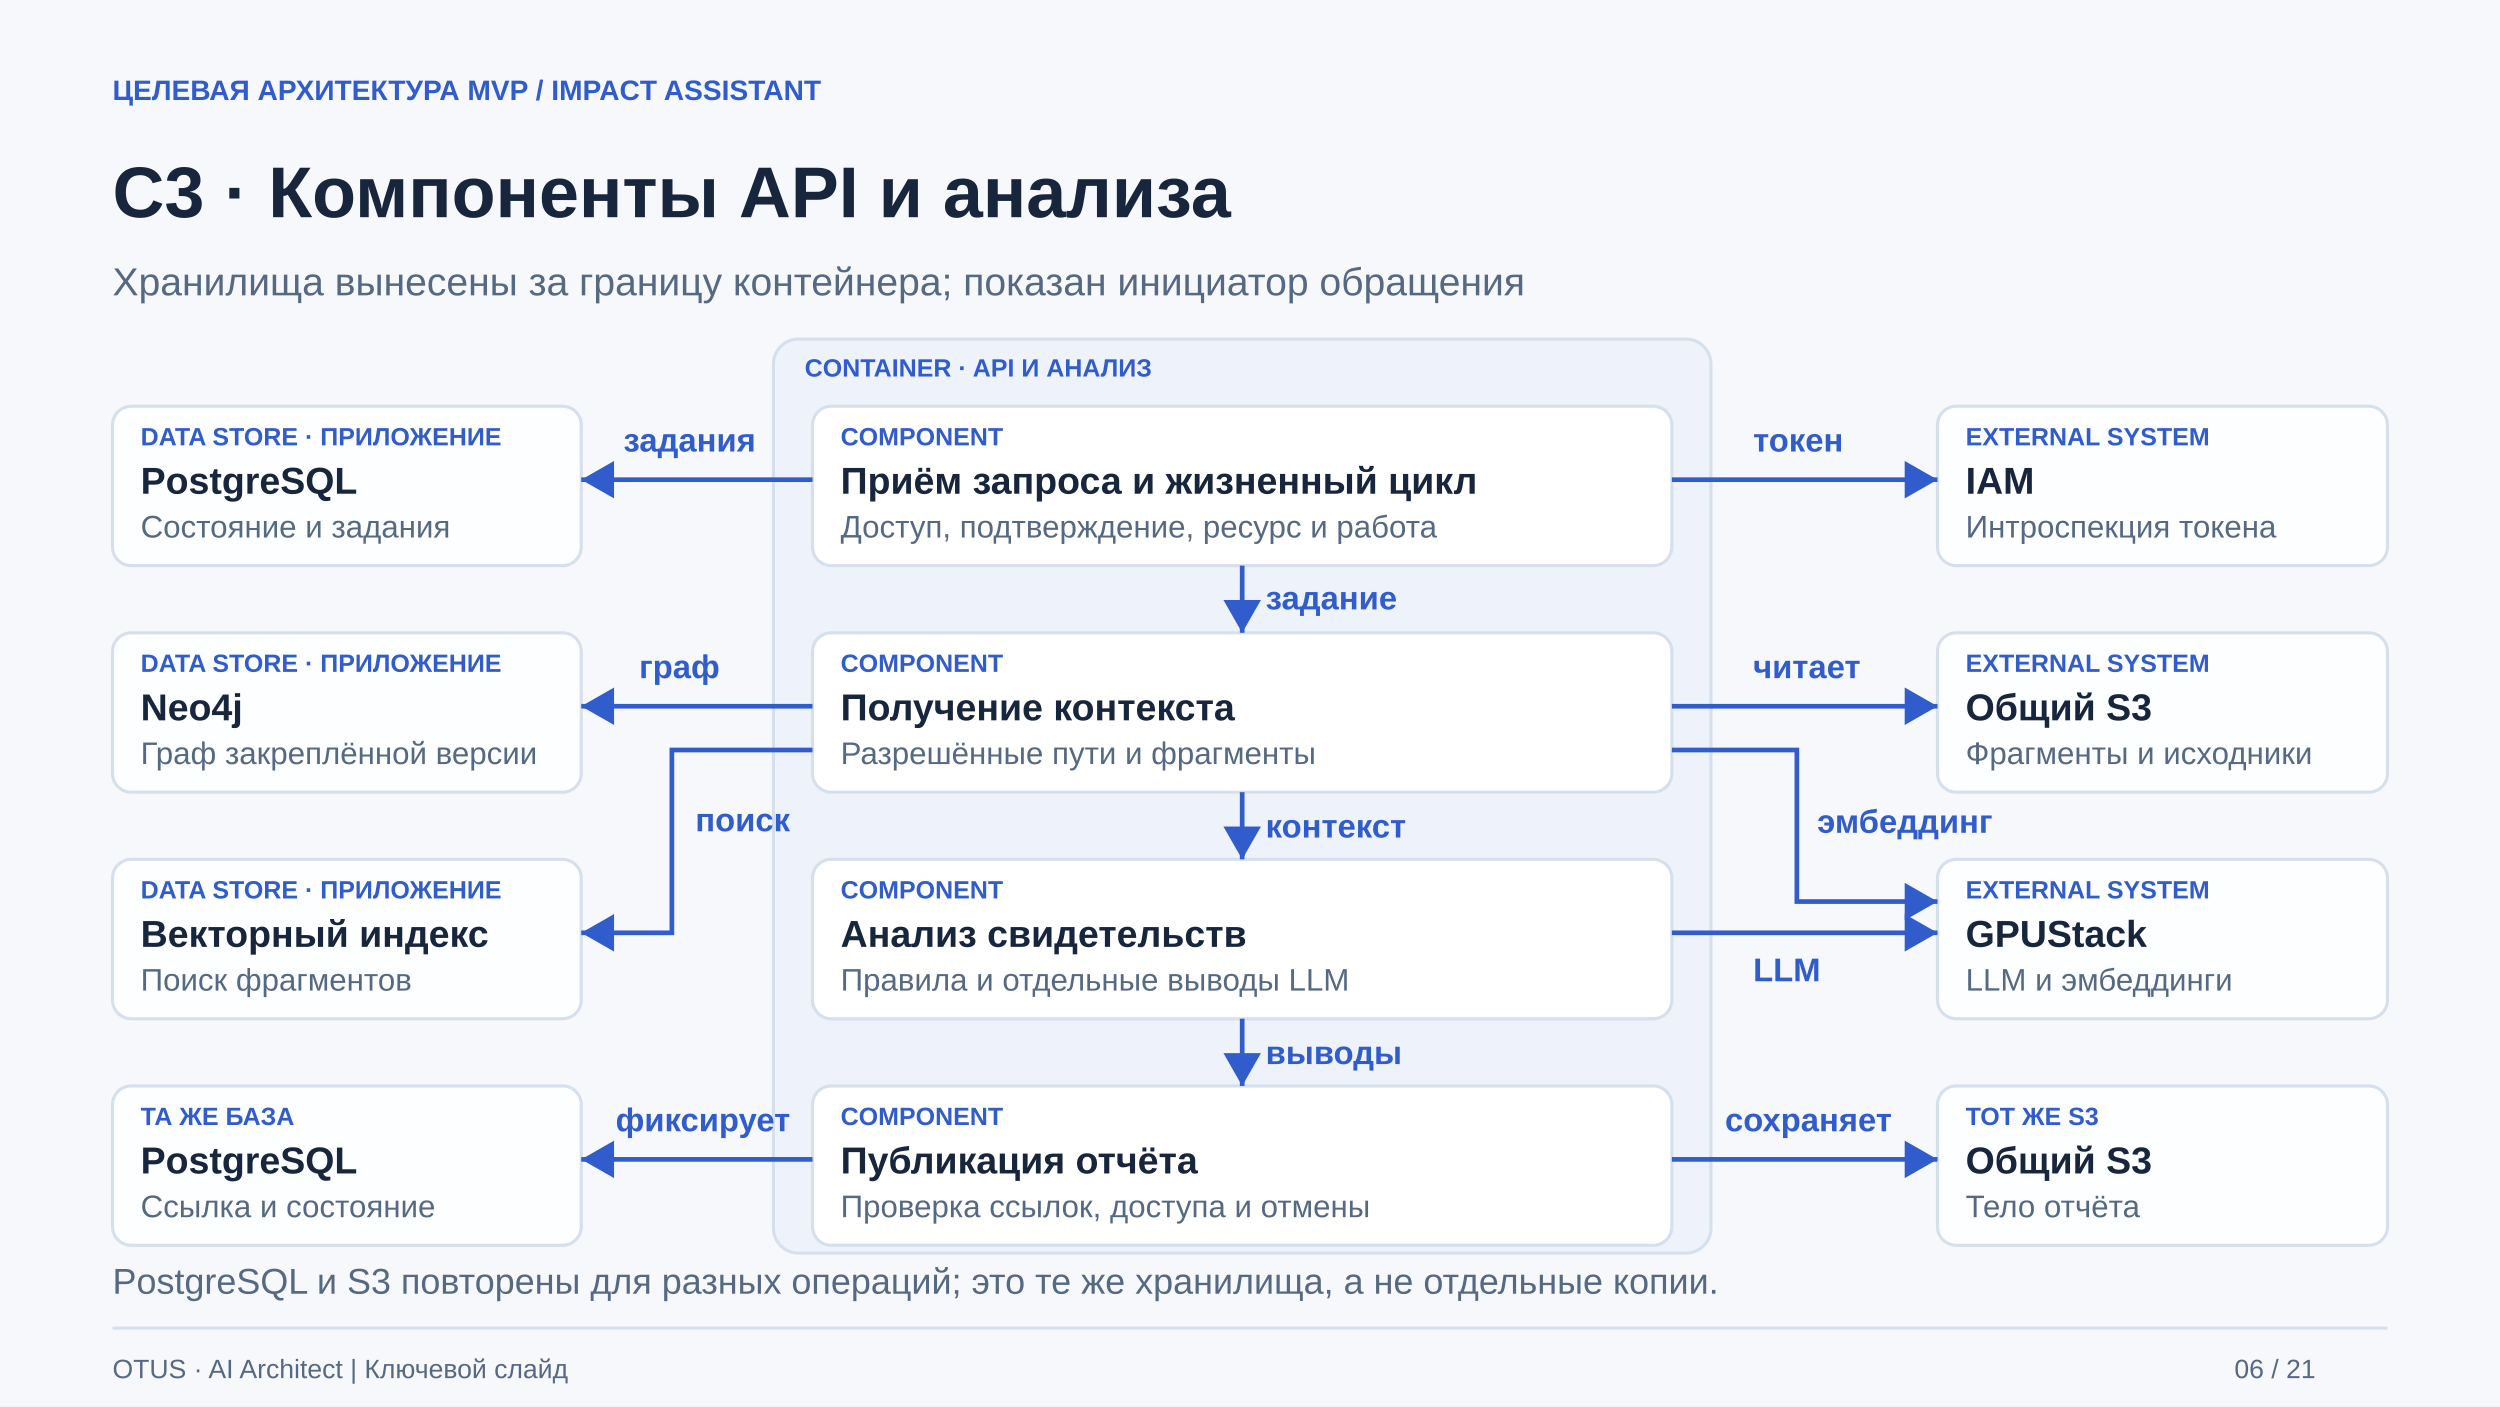
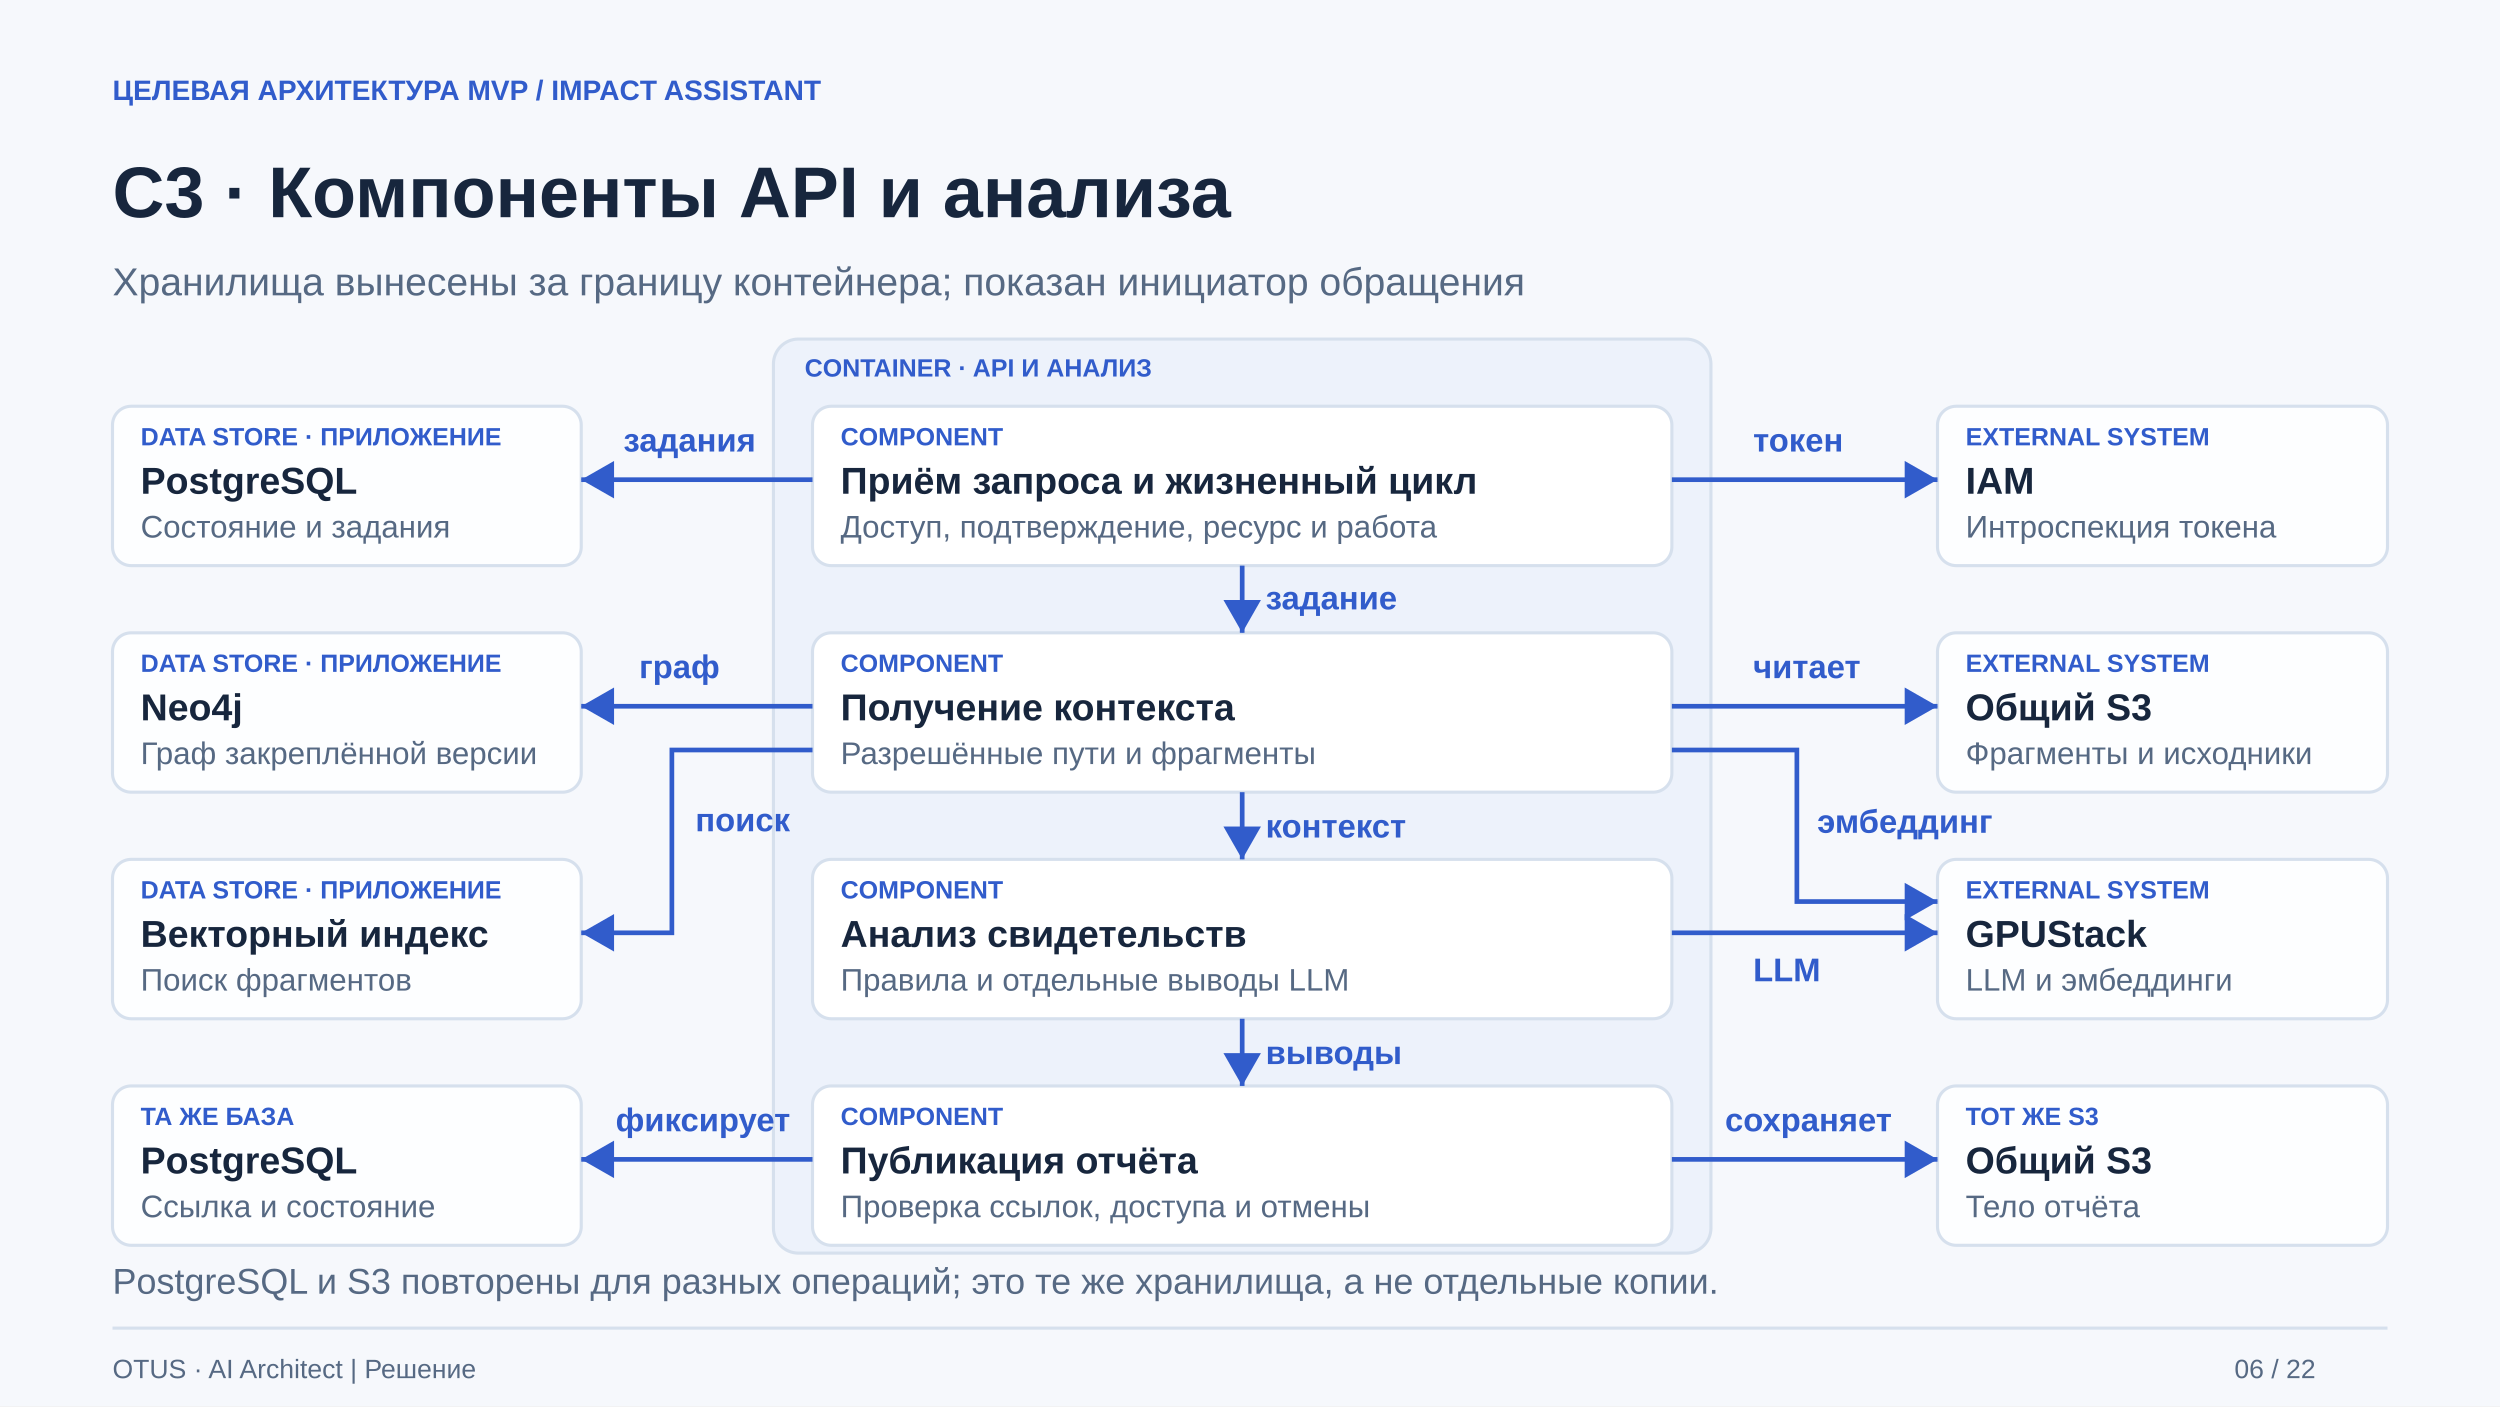
<svg xmlns="http://www.w3.org/2000/svg" width="1600" height="900" viewBox="0 0 1600 900" role="img" aria-labelledby="title desc">
  <defs>
    <marker id="arrow" markerWidth="10" markerHeight="10" refX="8" refY="5" orient="auto">
      <path d="M1 1L8 5L1 9Z" fill="#315CCB" />
    </marker>
  </defs>
  <g font-family="Arial, sans-serif">
    <rect width="1600" height="900" fill="#F6F8FC" />
    <text x="72" y="64" font-size="18" fill="#315CCB" font-weight="700">ЦЕЛЕВАЯ АРХИТЕКТУРА MVP  /  IMPACT ASSISTANT</text>
    <text x="72" y="139" font-size="46" fill="#17263D" font-weight="700">C3 · Компоненты API и анализа</text>
    <text x="72" y="189" font-size="25" fill="#566983" font-weight="400">Хранилища вынесены за границу контейнера; показан инициатор обращения</text>
    <rect x="495" y="217" width="600" height="585" rx="16" fill="#EDF2FB" stroke="#D6E0ED" stroke-width="2" />
    <text x="515" y="241" font-size="16" fill="#315CCB" font-weight="700">CONTAINER · API И АНАЛИЗ</text>
    <rect x="520" y="260" width="550" height="102" rx="12" fill="#FFFFFF" stroke="#D6E0ED" stroke-width="2" />
    <text x="538" y="285" font-size="16" fill="#315CCB" font-weight="700">COMPONENT</text>
    <text x="538" y="316" font-size="24" fill="#17263D" font-weight="700">Приём запроса и жизненный цикл</text>
    <text x="538" y="344" font-size="20" fill="#566983" font-weight="400">Доступ, подтверждение, ресурс и работа</text>
    <rect x="520" y="405" width="550" height="102" rx="12" fill="#FFFFFF" stroke="#D6E0ED" stroke-width="2" />
    <text x="538" y="430" font-size="16" fill="#315CCB" font-weight="700">COMPONENT</text>
    <text x="538" y="461" font-size="24" fill="#17263D" font-weight="700">Получение контекста</text>
    <text x="538" y="489" font-size="20" fill="#566983" font-weight="400">Разрешённые пути и фрагменты</text>
    <rect x="520" y="550" width="550" height="102" rx="12" fill="#FFFFFF" stroke="#D6E0ED" stroke-width="2" />
    <text x="538" y="575" font-size="16" fill="#315CCB" font-weight="700">COMPONENT</text>
    <text x="538" y="606" font-size="24" fill="#17263D" font-weight="700">Анализ свидетельств</text>
    <text x="538" y="634" font-size="20" fill="#566983" font-weight="400">Правила и отдельные выводы LLM</text>
    <rect x="520" y="695" width="550" height="102" rx="12" fill="#FFFFFF" stroke="#D6E0ED" stroke-width="2" />
    <text x="538" y="720" font-size="16" fill="#315CCB" font-weight="700">COMPONENT</text>
    <text x="538" y="751" font-size="24" fill="#17263D" font-weight="700">Публикация отчёта</text>
    <text x="538" y="779" font-size="20" fill="#566983" font-weight="400">Проверка ссылок, доступа и отмены</text>
    <rect x="72" y="260" width="300" height="102" rx="12" fill="#FDFEFF" stroke="#D6E0ED" stroke-width="2" />
    <text x="90" y="285" font-size="16" fill="#315CCB" font-weight="700">DATA STORE · ПРИЛОЖЕНИЕ</text>
    <text x="90" y="316" font-size="24" fill="#17263D" font-weight="700">PostgreSQL</text>
    <text x="90" y="344" font-size="20" fill="#566983" font-weight="400">Состояние и задания</text>
    <rect x="72" y="405" width="300" height="102" rx="12" fill="#FDFEFF" stroke="#D6E0ED" stroke-width="2" />
    <text x="90" y="430" font-size="16" fill="#315CCB" font-weight="700">DATA STORE · ПРИЛОЖЕНИЕ</text>
    <text x="90" y="461" font-size="24" fill="#17263D" font-weight="700">Neo4j</text>
    <text x="90" y="489" font-size="20" fill="#566983" font-weight="400">Граф закреплённой версии</text>
    <rect x="72" y="550" width="300" height="102" rx="12" fill="#FDFEFF" stroke="#D6E0ED" stroke-width="2" />
    <text x="90" y="575" font-size="16" fill="#315CCB" font-weight="700">DATA STORE · ПРИЛОЖЕНИЕ</text>
    <text x="90" y="606" font-size="24" fill="#17263D" font-weight="700">Векторный индекс</text>
    <text x="90" y="634" font-size="20" fill="#566983" font-weight="400">Поиск фрагментов</text>
    <rect x="72" y="695" width="300" height="102" rx="12" fill="#FDFEFF" stroke="#D6E0ED" stroke-width="2" />
    <text x="90" y="720" font-size="16" fill="#315CCB" font-weight="700">ТА ЖЕ БАЗА</text>
    <text x="90" y="751" font-size="24" fill="#17263D" font-weight="700">PostgreSQL</text>
    <text x="90" y="779" font-size="20" fill="#566983" font-weight="400">Ссылка и состояние</text>
    <rect x="1240" y="260" width="288" height="102" rx="12" fill="#FDFEFF" stroke="#D6E0ED" stroke-width="2" />
    <text x="1258" y="285" font-size="16" fill="#315CCB" font-weight="700">EXTERNAL SYSTEM</text>
    <text x="1258" y="316" font-size="24" fill="#17263D" font-weight="700">IAM</text>
    <text x="1258" y="344" font-size="20" fill="#566983" font-weight="400">Интроспекция токена</text>
    <rect x="1240" y="405" width="288" height="102" rx="12" fill="#FDFEFF" stroke="#D6E0ED" stroke-width="2" />
    <text x="1258" y="430" font-size="16" fill="#315CCB" font-weight="700">EXTERNAL SYSTEM</text>
    <text x="1258" y="461" font-size="24" fill="#17263D" font-weight="700">Общий S3</text>
    <text x="1258" y="489" font-size="20" fill="#566983" font-weight="400">Фрагменты и исходники</text>
    <rect x="1240" y="550" width="288" height="102" rx="12" fill="#FDFEFF" stroke="#D6E0ED" stroke-width="2" />
    <text x="1258" y="575" font-size="16" fill="#315CCB" font-weight="700">EXTERNAL SYSTEM</text>
    <text x="1258" y="606" font-size="24" fill="#17263D" font-weight="700">GPUStack</text>
    <text x="1258" y="634" font-size="20" fill="#566983" font-weight="400">LLM и эмбеддинги</text>
    <rect x="1240" y="695" width="288" height="102" rx="12" fill="#FDFEFF" stroke="#D6E0ED" stroke-width="2" />
    <text x="1258" y="720" font-size="16" fill="#315CCB" font-weight="700">ТОТ ЖЕ S3</text>
    <text x="1258" y="751" font-size="24" fill="#17263D" font-weight="700">Общий S3</text>
    <text x="1258" y="779" font-size="20" fill="#566983" font-weight="400">Тело отчёта</text>
    <path d="M520 307H372" fill="none" stroke="#315CCB" stroke-width="3" marker-end="url(#arrow)" />
    <text x="399" y="289" font-size="21" fill="#315CCB" font-weight="600">задания</text>
    <path d="M1070 307H1240" fill="none" stroke="#315CCB" stroke-width="3" marker-end="url(#arrow)" />
    <text x="1122" y="289" font-size="21" fill="#315CCB" font-weight="600">токен</text>
    <path d="M795 362V405" fill="none" stroke="#315CCB" stroke-width="3" marker-end="url(#arrow)" />
    <text x="810" y="390" font-size="21" fill="#315CCB" font-weight="600">задание</text>
    <path d="M520 452H372" fill="none" stroke="#315CCB" stroke-width="3" marker-end="url(#arrow)" />
    <text x="409" y="434" font-size="21" fill="#315CCB" font-weight="600">граф</text>
    <path d="M1070 452H1240" fill="none" stroke="#315CCB" stroke-width="3" marker-end="url(#arrow)" />
    <text x="1122" y="434" font-size="21" fill="#315CCB" font-weight="600">читает</text>
    <path d="M1070 480H1150V577H1240" fill="none" stroke="#315CCB" stroke-width="3" marker-end="url(#arrow)" />
    <text x="1163" y="533" font-size="21" fill="#315CCB" font-weight="600">эмбеддинг</text>
    <path d="M520 480H430V597H372" fill="none" stroke="#315CCB" stroke-width="3" marker-end="url(#arrow)" />
    <text x="445" y="532" font-size="21" fill="#315CCB" font-weight="600">поиск</text>
    <path d="M795 507V550" fill="none" stroke="#315CCB" stroke-width="3" marker-end="url(#arrow)" />
    <text x="810" y="536" font-size="21" fill="#315CCB" font-weight="600">контекст</text>
    <path d="M1070 597H1240" fill="none" stroke="#315CCB" stroke-width="3" marker-end="url(#arrow)" />
    <text x="1122" y="628" font-size="21" fill="#315CCB" font-weight="600">LLM</text>
    <path d="M795 652V695" fill="none" stroke="#315CCB" stroke-width="3" marker-end="url(#arrow)" />
    <text x="810" y="681" font-size="21" fill="#315CCB" font-weight="600">выводы</text>
    <path d="M520 742H372" fill="none" stroke="#315CCB" stroke-width="3" marker-end="url(#arrow)" />
    <text x="394" y="724" font-size="21" fill="#315CCB" font-weight="600">фиксирует</text>
    <path d="M1070 742H1240" fill="none" stroke="#315CCB" stroke-width="3" marker-end="url(#arrow)" />
    <text x="1104" y="724" font-size="21" fill="#315CCB" font-weight="600">сохраняет</text>
    <text x="72" y="828" font-size="23" fill="#566983" font-weight="400">PostgreSQL и S3 повторены для разных операций; это те же хранилища, а не отдельные копии.</text>
    <path d="M72 850h1456" stroke="#D6E0ED" stroke-width="2" />
-     <text x="72" y="882" font-size="17" fill="#566983" font-weight="400">OTUS · AI Architect   |   Ключевой слайд</text>
-     <text x="1430" y="882" font-size="17" fill="#566983" font-weight="400">06 / 21</text>
+     <text x="72" y="882" font-size="17" fill="#566983" font-weight="400">OTUS · AI Architect   |   Решение</text>
+     <text x="1430" y="882" font-size="17" fill="#566983" font-weight="400">06 / 22</text>
  </g>
</svg>
